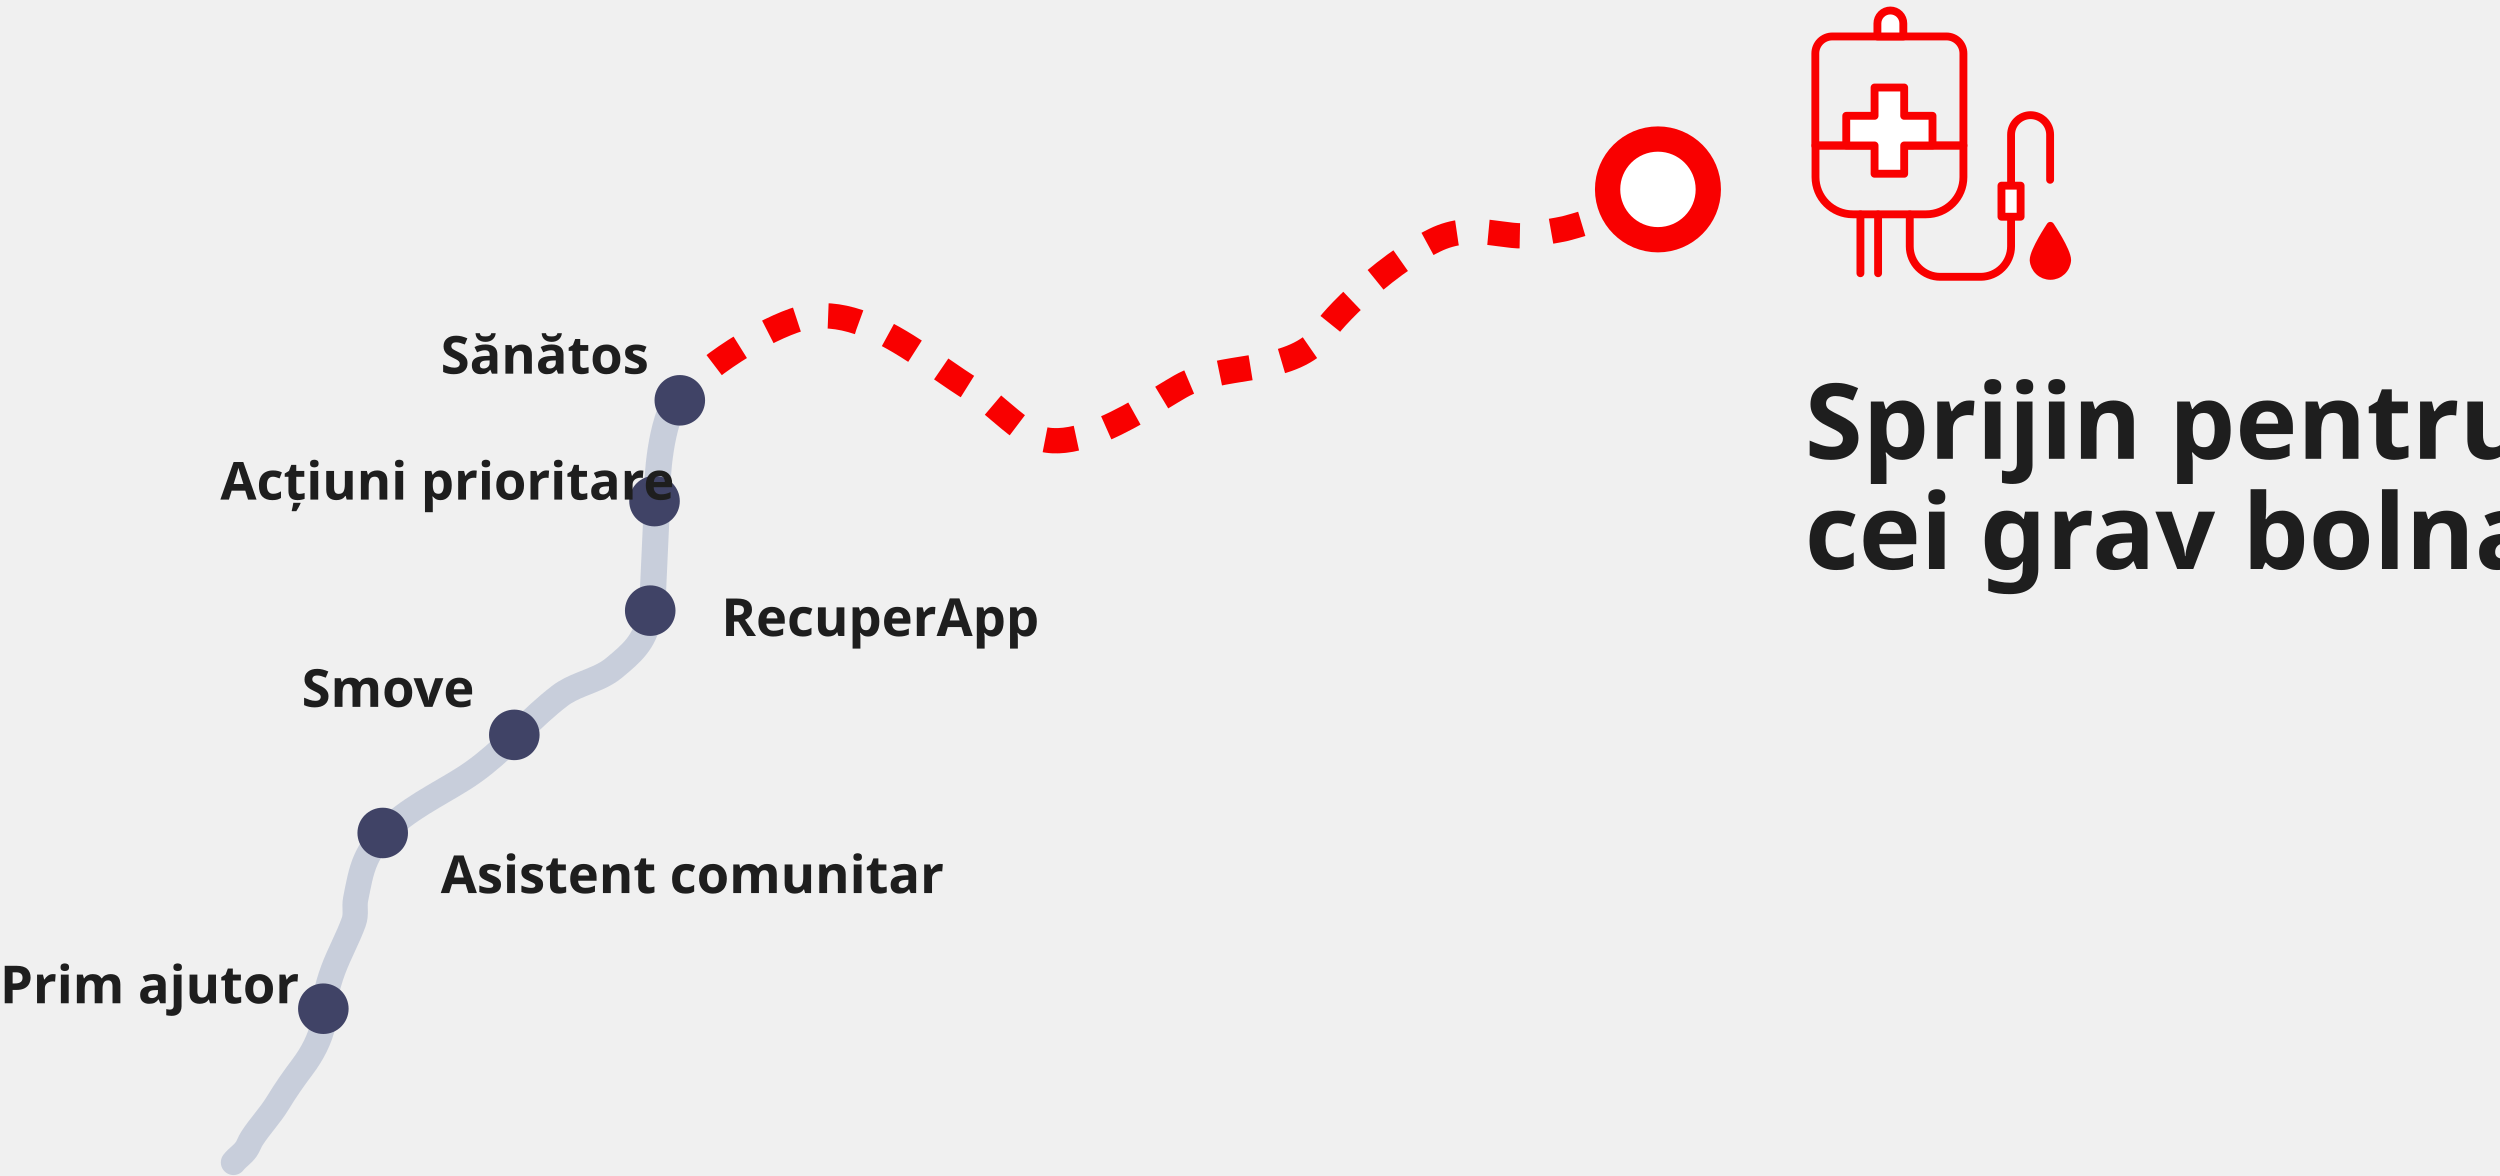
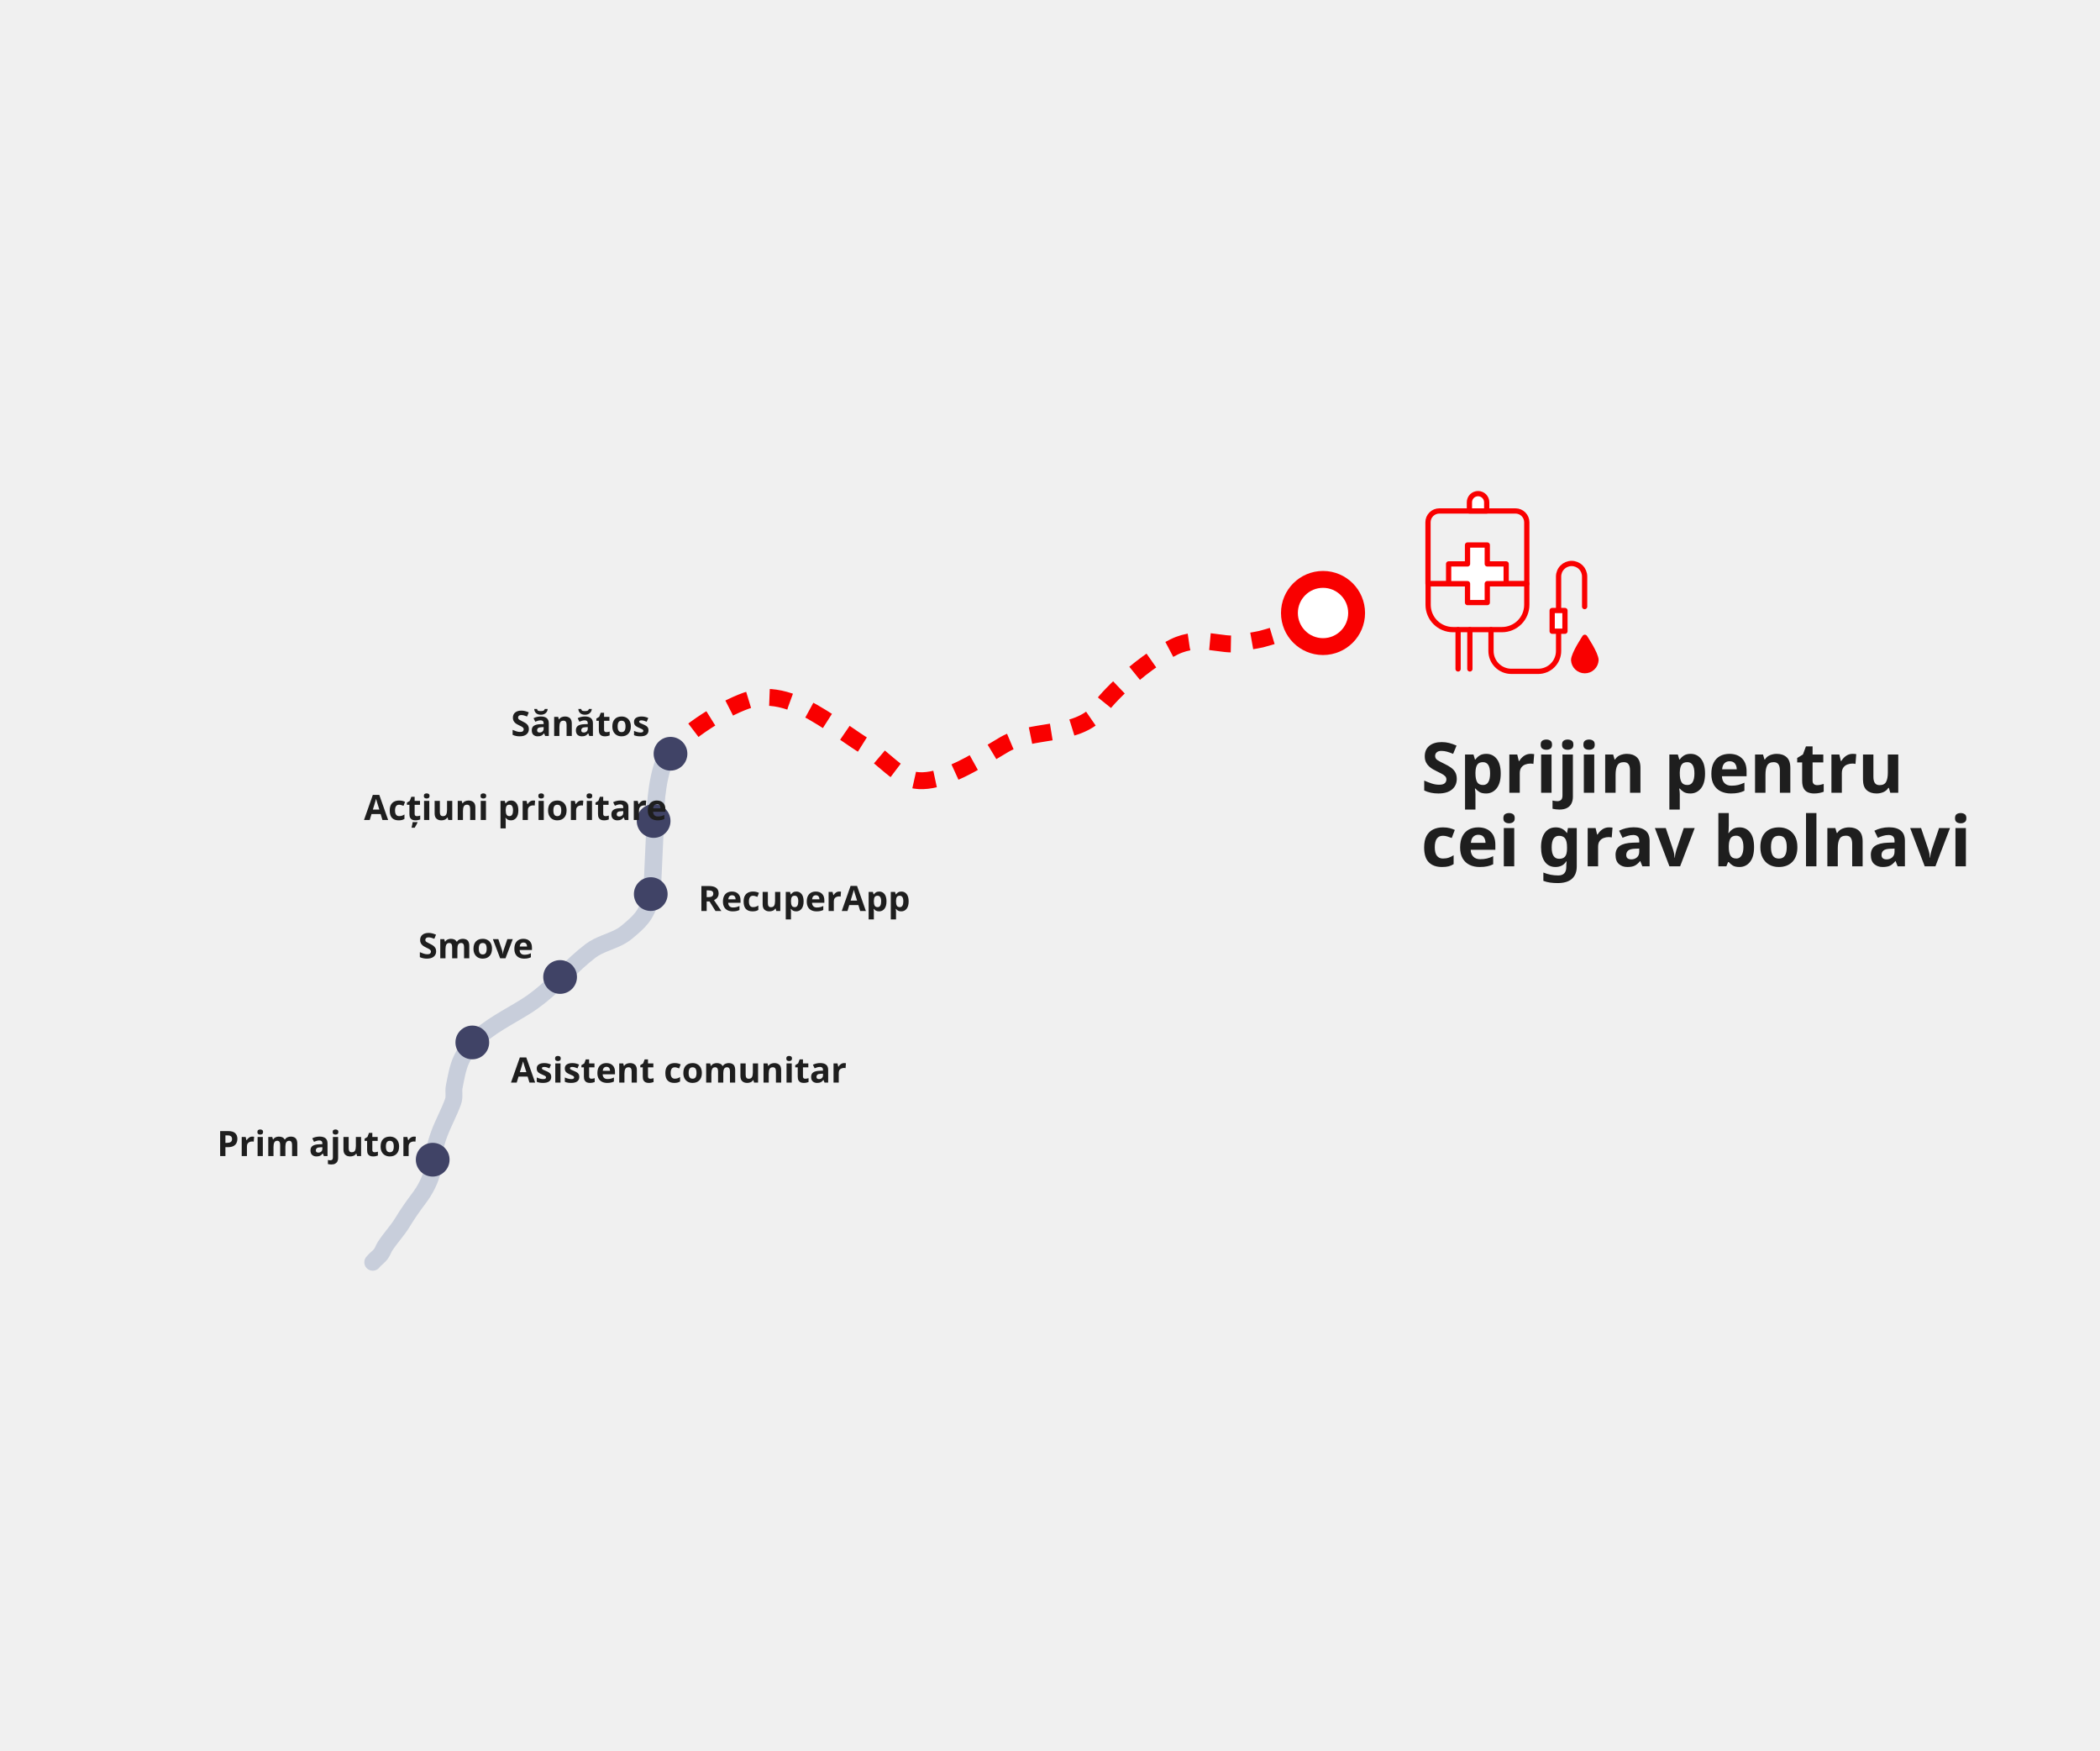
- <svg xmlns="http://www.w3.org/2000/svg" width="953" height="448" viewBox="0 0 953 448" fill="none">
-   <path d="M248.5 234.5L250.5 190.5C250.333 181.667 251.7 161.4 258.5 151" stroke="#C8CEDB" stroke-width="10" />
-   <path d="M123.717 382.03C123.435 384.78 123.769 387.504 123.203 390.279C122.073 395.958 118.989 401.817 115.34 406.648C111.896 411.222 108.916 415.488 105.96 420.345C102.979 425.253 99.048 429.262 95.99 434.042C95.219 435.224 94.679 436.92 93.882 438.05C92.341 440.235 90.619 441.057 89 443.113" stroke="#C8CEDB" stroke-width="9.641" stroke-miterlimit="10" stroke-linecap="round" stroke-linejoin="round" />
-   <path d="M146.869 317.067C143.914 320.125 141.396 323.568 139.571 327.551C137.49 332.074 136.565 337.83 135.562 342.79C134.971 345.745 135.948 348.366 134.843 351.45C132.633 357.591 129.318 363.502 127.031 369.644C125.772 372.984 124.692 376.813 123.973 380.308C123.844 380.873 123.767 381.464 123.716 382.03" stroke="#C8CEDB" stroke-width="9.641" stroke-miterlimit="10" stroke-linecap="round" stroke-linejoin="round" />
-   <path d="M247.5 236C245.316 244.994 241.334 248.583 234.087 254.597C230.412 257.655 225.838 259.171 221.444 260.969C218.617 262.126 215.842 263.385 213.401 265.261C202.813 273.381 194.693 283.121 184.26 291.395C181.793 293.348 179.223 295.198 176.448 296.946C166.683 303.088 155.093 308.587 146.87 317.093" stroke="#C8CEDB" stroke-width="9.641" stroke-miterlimit="10" stroke-linecap="round" stroke-linejoin="round" />
-   <path d="M255.442 156.278C263.614 142.479 288.232 127.266 302.571 122.229C317.373 117.038 332.124 123.437 345.769 131.943C354.712 137.519 363.192 143.995 370.901 148.672C373.933 150.522 377.402 153.452 380.949 156.484C386.396 161.109 392.05 165.915 396.701 167.251C402.329 168.87 408.985 167.791 415.794 165.427C428.566 160.981 441.903 151.91 449.946 147.31C465.75 138.29 488.749 142.967 502.395 130.041C504.682 127.883 505.684 125.056 507.714 122.717C511.928 117.809 520.974 108.764 531.741 100.9C536.547 97.406 541.686 94.142 546.903 91.572C561.961 84.171 574.784 91.726 584.061 89.465C585.937 89.002 594.083 87.743 596.678 87.126C599.531 86.433 612.611 82.527 622.813 79.006" stroke="#F90000" stroke-width="9.641" stroke-miterlimit="10" stroke-linejoin="round" stroke-dasharray="12.05 12.05" />
-   <path d="M632.012 91.392C642.614 91.392 651.208 82.798 651.208 72.196C651.208 61.594 642.614 53 632.012 53C621.411 53 612.816 61.594 612.816 72.196C612.816 82.798 621.411 91.392 632.012 91.392Z" fill="white" stroke="#F90000" stroke-width="9.641" stroke-miterlimit="10" stroke-linecap="round" stroke-linejoin="round" />
-   <path d="M123.255 394.159C128.577 394.159 132.891 389.845 132.891 384.523C132.891 379.2 128.577 374.886 123.255 374.886C117.933 374.886 113.618 379.2 113.618 384.523C113.618 389.845 117.933 394.159 123.255 394.159Z" fill="#404366" />
-   <path d="M145.893 327.166C151.215 327.166 155.53 322.852 155.53 317.53C155.53 312.208 151.215 307.893 145.893 307.893C140.571 307.893 136.257 312.208 136.257 317.53C136.257 322.852 140.571 327.166 145.893 327.166Z" fill="#404366" />
-   <path d="M196.055 289.776C201.378 289.776 205.692 285.462 205.692 280.14C205.692 274.818 201.378 270.503 196.055 270.503C190.733 270.503 186.419 274.818 186.419 280.14C186.419 285.462 190.733 289.776 196.055 289.776Z" fill="#404366" />
-   <path d="M247.863 242.416C253.185 242.416 257.5 238.102 257.5 232.78C257.5 227.458 253.185 223.143 247.863 223.143C242.541 223.143 238.227 227.458 238.227 232.78C238.227 238.102 242.541 242.416 247.863 242.416Z" fill="#404366" />
-   <path d="M249.506 200.658C254.828 200.658 259.142 196.343 259.142 191.021C259.142 185.699 254.828 181.385 249.506 181.385C244.184 181.385 239.869 185.699 239.869 191.021C239.869 196.343 244.184 200.658 249.506 200.658Z" fill="#404366" />
-   <path d="M259.143 162.24C264.465 162.24 268.78 157.925 268.78 152.603C268.78 147.281 264.465 142.967 259.143 142.967C253.821 142.967 249.507 147.281 249.507 152.603C249.507 157.925 253.821 162.24 259.143 162.24Z" fill="#404366" />
-   <text fill="#1E1E1E" xml:space="preserve" style="white-space: pre" font-family="Titillium Web" font-size="40" font-weight="600" letter-spacing="0px">
-     <tspan x="688" y="174.9">Sprijin pentru 
+ <svg xmlns="http://www.w3.org/2000/svg" width="1200" height="1000" viewBox="0 0 1200 1000" fill="none">
+   <g id="segment-health-02-sprijin-pentru-cei-grav-bolnavi">
+     <g id="Group 1180">
+       <g id="Group 1128">
+         <path id="Vector 1" d="M372.5 512.5L374.5 468.5C374.333 459.667 375.7 439.4 382.5 429" stroke="#C8CEDB" stroke-width="10" />
+         <path id="Vector" d="M247.717 660.03C247.435 662.78 247.769 665.504 247.203 668.279C246.073 673.958 242.989 679.817 239.34 684.648C235.896 689.222 232.916 693.488 229.96 698.345C226.979 703.253 223.048 707.262 219.99 712.042C219.219 713.224 218.679 714.92 217.883 716.05C216.341 718.235 214.619 719.057 213 721.113" stroke="#C8CEDB" stroke-width="9.641" stroke-miterlimit="10" stroke-linecap="round" stroke-linejoin="round" />
+         <path id="Vector_2" d="M270.869 595.067C267.914 598.125 265.396 601.568 263.571 605.551C261.49 610.074 260.565 615.83 259.562 620.79C258.971 623.745 259.948 626.366 258.843 629.45C256.633 635.591 253.318 641.502 251.031 647.644C249.772 650.984 248.692 654.813 247.973 658.308C247.844 658.873 247.767 659.464 247.716 660.03" stroke="#C8CEDB" stroke-width="9.641" stroke-miterlimit="10" stroke-linecap="round" stroke-linejoin="round" />
+         <path id="Vector_3" d="M371.5 514C369.316 522.994 365.334 526.583 358.087 532.597C354.412 535.655 349.838 537.171 345.444 538.969C342.617 540.126 339.842 541.385 337.401 543.261C326.813 551.381 318.693 561.121 308.26 569.395C305.793 571.348 303.223 573.198 300.448 574.946C290.683 581.088 279.093 586.587 270.87 595.093" stroke="#C8CEDB" stroke-width="9.641" stroke-miterlimit="10" stroke-linecap="round" stroke-linejoin="round" />
+         <path id="Vector_4" d="M379.442 434.278C387.614 420.479 412.232 405.266 426.571 400.229C441.373 395.038 456.124 401.437 469.769 409.943C478.712 415.519 487.192 421.995 494.901 426.672C497.933 428.522 501.402 431.452 504.949 434.484C510.396 439.109 516.05 443.915 520.701 445.251C526.329 446.87 532.985 445.791 539.794 443.427C552.566 438.981 565.903 429.91 573.946 425.31C589.75 416.29 612.749 420.967 626.395 408.041C628.682 405.883 629.684 403.056 631.714 400.717C635.928 395.809 644.974 386.764 655.741 378.9C660.547 375.405 665.686 372.142 670.903 369.572C685.961 362.171 698.784 369.726 708.061 367.465C709.937 367.002 718.083 365.743 720.678 365.126C723.531 364.433 736.611 360.527 746.813 357.006" stroke="#F90000" stroke-width="9.641" stroke-miterlimit="10" stroke-linejoin="round" stroke-dasharray="12.05 12.05" />
+         <path id="Vector_5" d="M756.012 369.392C766.614 369.392 775.208 360.798 775.208 350.196C775.208 339.594 766.614 331 756.012 331C745.411 331 736.816 339.594 736.816 350.196C736.816 360.798 745.411 369.392 756.012 369.392Z" fill="white" stroke="#F90000" stroke-width="9.641" stroke-miterlimit="10" stroke-linecap="round" stroke-linejoin="round" />
+         <path id="Vector_6" d="M247.255 672.159C252.577 672.159 256.891 667.845 256.891 662.523C256.891 657.2 252.577 652.886 247.255 652.886C241.933 652.886 237.618 657.2 237.618 662.523C237.618 667.845 241.933 672.159 247.255 672.159Z" fill="#404366" />
+         <path id="Vector_7" d="M269.893 605.166C275.215 605.166 279.53 600.852 279.53 595.53C279.53 590.208 275.215 585.893 269.893 585.893C264.571 585.893 260.257 590.208 260.257 595.53C260.257 600.852 264.571 605.166 269.893 605.166Z" fill="#404366" />
+         <path id="Vector_8" d="M320.055 567.776C325.378 567.776 329.692 563.462 329.692 558.14C329.692 552.818 325.378 548.503 320.055 548.503C314.733 548.503 310.419 552.818 310.419 558.14C310.419 563.462 314.733 567.776 320.055 567.776Z" fill="#404366" />
+         <path id="Vector_9" d="M371.863 520.416C377.185 520.416 381.5 516.102 381.5 510.78C381.5 505.458 377.185 501.143 371.863 501.143C366.541 501.143 362.227 505.458 362.227 510.78C362.227 516.102 366.541 520.416 371.863 520.416Z" fill="#404366" />
+         <path id="Vector_10" d="M373.506 478.658C378.828 478.658 383.142 474.343 383.142 469.021C383.142 463.699 378.828 459.385 373.506 459.385C368.184 459.385 363.869 463.699 363.869 469.021C363.869 474.343 368.184 478.658 373.506 478.658Z" fill="#404366" />
+         <path id="Vector_11" d="M383.143 440.24C388.465 440.24 392.78 435.925 392.78 430.603C392.78 425.281 388.465 420.967 383.143 420.967C377.821 420.967 373.507 425.281 373.507 430.603C373.507 435.925 377.821 440.24 383.143 440.24Z" fill="#404366" />
+       </g>
+       <text id="Sprijin pentru cei grav bolnavi" fill="#1E1E1E" xml:space="preserve" style="white-space: pre" font-family="Titillium Web" font-size="40" font-weight="600" letter-spacing="0px">
+         <tspan x="812" y="452.9">Sprijin pentru 
</tspan>
-     <tspan x="688" y="216.9">cei+         <tspan x="812" y="494.9">ceigrav bolnavi</tspan>
-   </text>
-   <text fill="#1E1E1E" xml:space="preserve" style="white-space: pre" font-family="Titillium Web" font-size="20" font-weight="600" letter-spacing="0px">
-     <tspan x="0" y="382.45">Prim ajutor+       </text>
+       <text id="Prim ajutor" fill="#1E1E1E" xml:space="preserve" style="white-space: pre" font-family="Titillium Web" font-size="20" font-weight="600" letter-spacing="0px">
+         <tspan x="124" y="660.45">Prim ajutor</tspan>
-   </text>
-   <path d="M748.455 55.473V67.519C748.455 71.278 746.962 74.883 744.304 77.541C741.646 80.199 738.041 81.692 734.282 81.692H706.243C702.484 81.692 698.879 80.199 696.221 77.541C693.564 74.883 692.07 71.278 692.07 67.519V55.473H748.455Z" stroke="#F90000" stroke-width="3" stroke-linecap="round" stroke-linejoin="round" />
-   <path d="M748.455 20.371V55.472H692V20.371C692 18.654 692.682 17.008 693.896 15.794C695.109 14.58 696.756 13.898 698.472 13.898H742.007C743.719 13.905 745.359 14.589 746.568 15.802C747.777 17.016 748.455 18.658 748.455 20.371Z" stroke="#F90000" stroke-width="3" stroke-linecap="round" stroke-linejoin="round" />
-   <path d="M725.875 44.154H736.67V55.446H725.875V66.24H714.584V55.446H703.789V44.154H714.584V33.359H725.875V44.154Z" fill="white" stroke="#F90000" stroke-width="3" stroke-linecap="round" stroke-linejoin="round" />
-   <path d="M720.605 4C721.253 4 721.895 4.128 722.494 4.376C723.093 4.624 723.637 4.988 724.096 5.446C724.554 5.904 724.918 6.449 725.166 7.048C725.414 7.647 725.542 8.289 725.542 8.937V13.897H715.668V8.961C715.665 8.31 715.79 7.666 716.037 7.064C716.284 6.462 716.647 5.915 717.106 5.454C717.564 4.993 718.11 4.628 718.71 4.378C719.311 4.128 719.955 4 720.605 4Z" fill="white" stroke="#F90000" stroke-width="3" stroke-linecap="round" stroke-linejoin="round" />
-   <path d="M715.926 81.738V104.155" stroke="#F90000" stroke-width="3" stroke-linecap="round" stroke-linejoin="round" />
-   <path d="M709.195 81.738V104.155" stroke="#F90000" stroke-width="3" stroke-linecap="round" stroke-linejoin="round" />
-   <path d="M728 81.74V93.882C727.997 95.412 728.296 96.928 728.88 98.342C729.464 99.756 730.322 101.041 731.404 102.123C732.486 103.205 733.771 104.063 735.185 104.647C736.6 105.231 738.115 105.53 739.646 105.527H755.07C758.142 105.502 761.08 104.264 763.244 102.083C765.407 99.902 766.621 96.954 766.621 93.882V51.363C766.621 49.387 767.404 47.492 768.799 46.093C770.194 44.694 772.086 43.905 774.062 43.898C776.038 43.905 777.93 44.694 779.325 46.093C780.72 47.492 781.503 49.387 781.503 51.363V68.536" stroke="#F90000" stroke-width="3" stroke-linecap="round" stroke-linejoin="round" />
-   <path d="M770.256 70.777H762.957V82.612H770.256V70.777Z" fill="white" stroke="#F90000" stroke-width="3" stroke-linecap="round" stroke-linejoin="round" />
-   <path d="M788.002 99.149C787.903 100.776 787.187 102.304 785.999 103.422C784.812 104.539 783.243 105.161 781.612 105.161C779.982 105.161 778.413 104.539 777.225 103.422C776.038 102.304 775.321 100.776 775.223 99.149C775.223 95.606 781.6 86.086 781.6 86.086C781.6 86.086 788.002 95.606 788.002 99.149Z" fill="#F90000" stroke="#F90000" stroke-width="3" stroke-linecap="round" stroke-linejoin="round" />
-   <text fill="#1E1E1E" xml:space="preserve" style="white-space: pre" font-family="Titillium Web" font-size="20" font-weight="600" letter-spacing="0px">
-     <tspan x="168" y="340.45">Asistent comunitar</tspan>
-   </text>
-   <text fill="#1E1E1E" xml:space="preserve" style="white-space: pre" font-family="Titillium Web" font-size="20" font-weight="600" letter-spacing="0px">
-     <tspan x="115" y="269.45">Smove+       </text>
+       <g id="icon-sprijin-pentru-cei-grav-bolnavi 1">
+         <path id="Vector_12" d="M872.455 333.473V345.519C872.455 349.278 870.962 352.883 868.304 355.541C865.646 358.199 862.041 359.692 858.282 359.692H830.243C826.484 359.692 822.879 358.199 820.221 355.541C817.564 352.883 816.07 349.278 816.07 345.519V333.473H872.455Z" stroke="#F90000" stroke-width="3" stroke-linecap="round" stroke-linejoin="round" />
+         <path id="Vector_13" d="M872.455 298.371V333.472H816V298.371C816 296.654 816.682 295.008 817.896 293.794C819.109 292.58 820.756 291.898 822.472 291.898H866.007C867.719 291.905 869.359 292.589 870.568 293.802C871.777 295.016 872.455 296.658 872.455 298.371Z" stroke="#F90000" stroke-width="3" stroke-linecap="round" stroke-linejoin="round" />
+         <path id="Vector_14" d="M849.875 322.154H860.67V333.446H849.875V344.24H838.584V333.446H827.789V322.154H838.584V311.359H849.875V322.154Z" fill="white" stroke="#F90000" stroke-width="3" stroke-linecap="round" stroke-linejoin="round" />
+         <path id="Vector_15" d="M844.605 282C845.253 282 845.895 282.128 846.494 282.376C847.093 282.624 847.637 282.988 848.096 283.446C848.554 283.904 848.918 284.449 849.166 285.048C849.414 285.647 849.542 286.289 849.542 286.937V291.897H839.668V286.961C839.665 286.31 839.79 285.666 840.037 285.064C840.284 284.462 840.647 283.915 841.106 283.454C841.564 282.993 842.11 282.628 842.71 282.378C843.311 282.128 843.955 282 844.605 282Z" fill="white" stroke="#F90000" stroke-width="3" stroke-linecap="round" stroke-linejoin="round" />
+         <path id="Vector_16" d="M839.926 359.738V382.155" stroke="#F90000" stroke-width="3" stroke-linecap="round" stroke-linejoin="round" />
+         <path id="Vector_17" d="M833.195 359.738V382.155" stroke="#F90000" stroke-width="3" stroke-linecap="round" stroke-linejoin="round" />
+         <path id="Vector_18" d="M852 359.74V371.882C851.997 373.412 852.296 374.928 852.88 376.342C853.464 377.756 854.322 379.041 855.404 380.123C856.486 381.205 857.771 382.063 859.185 382.647C860.6 383.231 862.115 383.53 863.646 383.527H879.07C882.142 383.502 885.08 382.264 887.244 380.083C889.407 377.902 890.621 374.954 890.621 371.882V329.363C890.621 327.387 891.404 325.492 892.799 324.093C894.194 322.694 896.086 321.905 898.062 321.898C900.038 321.905 901.93 322.694 903.325 324.093C904.72 325.492 905.503 327.387 905.503 329.363V346.536" stroke="#F90000" stroke-width="3" stroke-linecap="round" stroke-linejoin="round" />
+         <path id="Vector_19" d="M894.256 348.777H886.957V360.612H894.256V348.777Z" fill="white" stroke="#F90000" stroke-width="3" stroke-linecap="round" stroke-linejoin="round" />
+         <path id="Vector_20" d="M912.002 377.149C911.903 378.776 911.187 380.304 909.999 381.422C908.812 382.539 907.243 383.161 905.612 383.161C903.982 383.161 902.413 382.539 901.225 381.422C900.038 380.304 899.321 378.776 899.223 377.149C899.223 373.606 905.6 364.086 905.6 364.086C905.6 364.086 912.002 373.606 912.002 377.149Z" fill="#F90000" stroke="#F90000" stroke-width="3" stroke-linecap="round" stroke-linejoin="round" />
+       </g>
+       <text id="Asistent comunitar" fill="#1E1E1E" xml:space="preserve" style="white-space: pre" font-family="Titillium Web" font-size="20" font-weight="600" letter-spacing="0px">
+         <tspan x="292" y="618.45">Asistent comunitar</tspan>
+       </text>
+       <text id="Smove" fill="#1E1E1E" xml:space="preserve" style="white-space: pre" font-family="Titillium Web" font-size="20" font-weight="600" letter-spacing="0px">
+         <tspan x="239" y="547.45">Smove</tspan>
-   </text>
-   <text fill="#1E1E1E" xml:space="preserve" style="white-space: pre" font-family="Titillium Web" font-size="20" font-weight="600" letter-spacing="0px">
-     <tspan x="275" y="242.45">RecuperApp</tspan>
-   </text>
-   <text fill="#1E1E1E" xml:space="preserve" style="white-space: pre" font-family="Titillium Web" font-size="20" font-weight="600" letter-spacing="0px">
-     <tspan x="84" y="190.45">Acțiuni prioritare</tspan>
-   </text>
-   <text fill="#1E1E1E" xml:space="preserve" style="white-space: pre" font-family="Titillium Web" font-size="20" font-weight="600" letter-spacing="0px">
-     <tspan x="168" y="142.45">Sănătos</tspan>
-   </text>
+       </text>
+       <text id="RecuperApp" fill="#1E1E1E" xml:space="preserve" style="white-space: pre" font-family="Titillium Web" font-size="20" font-weight="600" letter-spacing="0px">
+         <tspan x="399" y="520.45">RecuperApp</tspan>
+       </text>
+       <text id="AcÈiuni prioritare" fill="#1E1E1E" xml:space="preserve" style="white-space: pre" font-family="Titillium Web" font-size="20" font-weight="600" letter-spacing="0px">
+         <tspan x="208" y="468.45">Acțiuni prioritare</tspan>
+       </text>
+       <text id="SÄnÄtos" fill="#1E1E1E" xml:space="preserve" style="white-space: pre" font-family="Titillium Web" font-size="20" font-weight="600" letter-spacing="0px">
+         <tspan x="292" y="420.45">Sănătos</tspan>
+       </text>
+     </g>
+   </g>
</svg>
